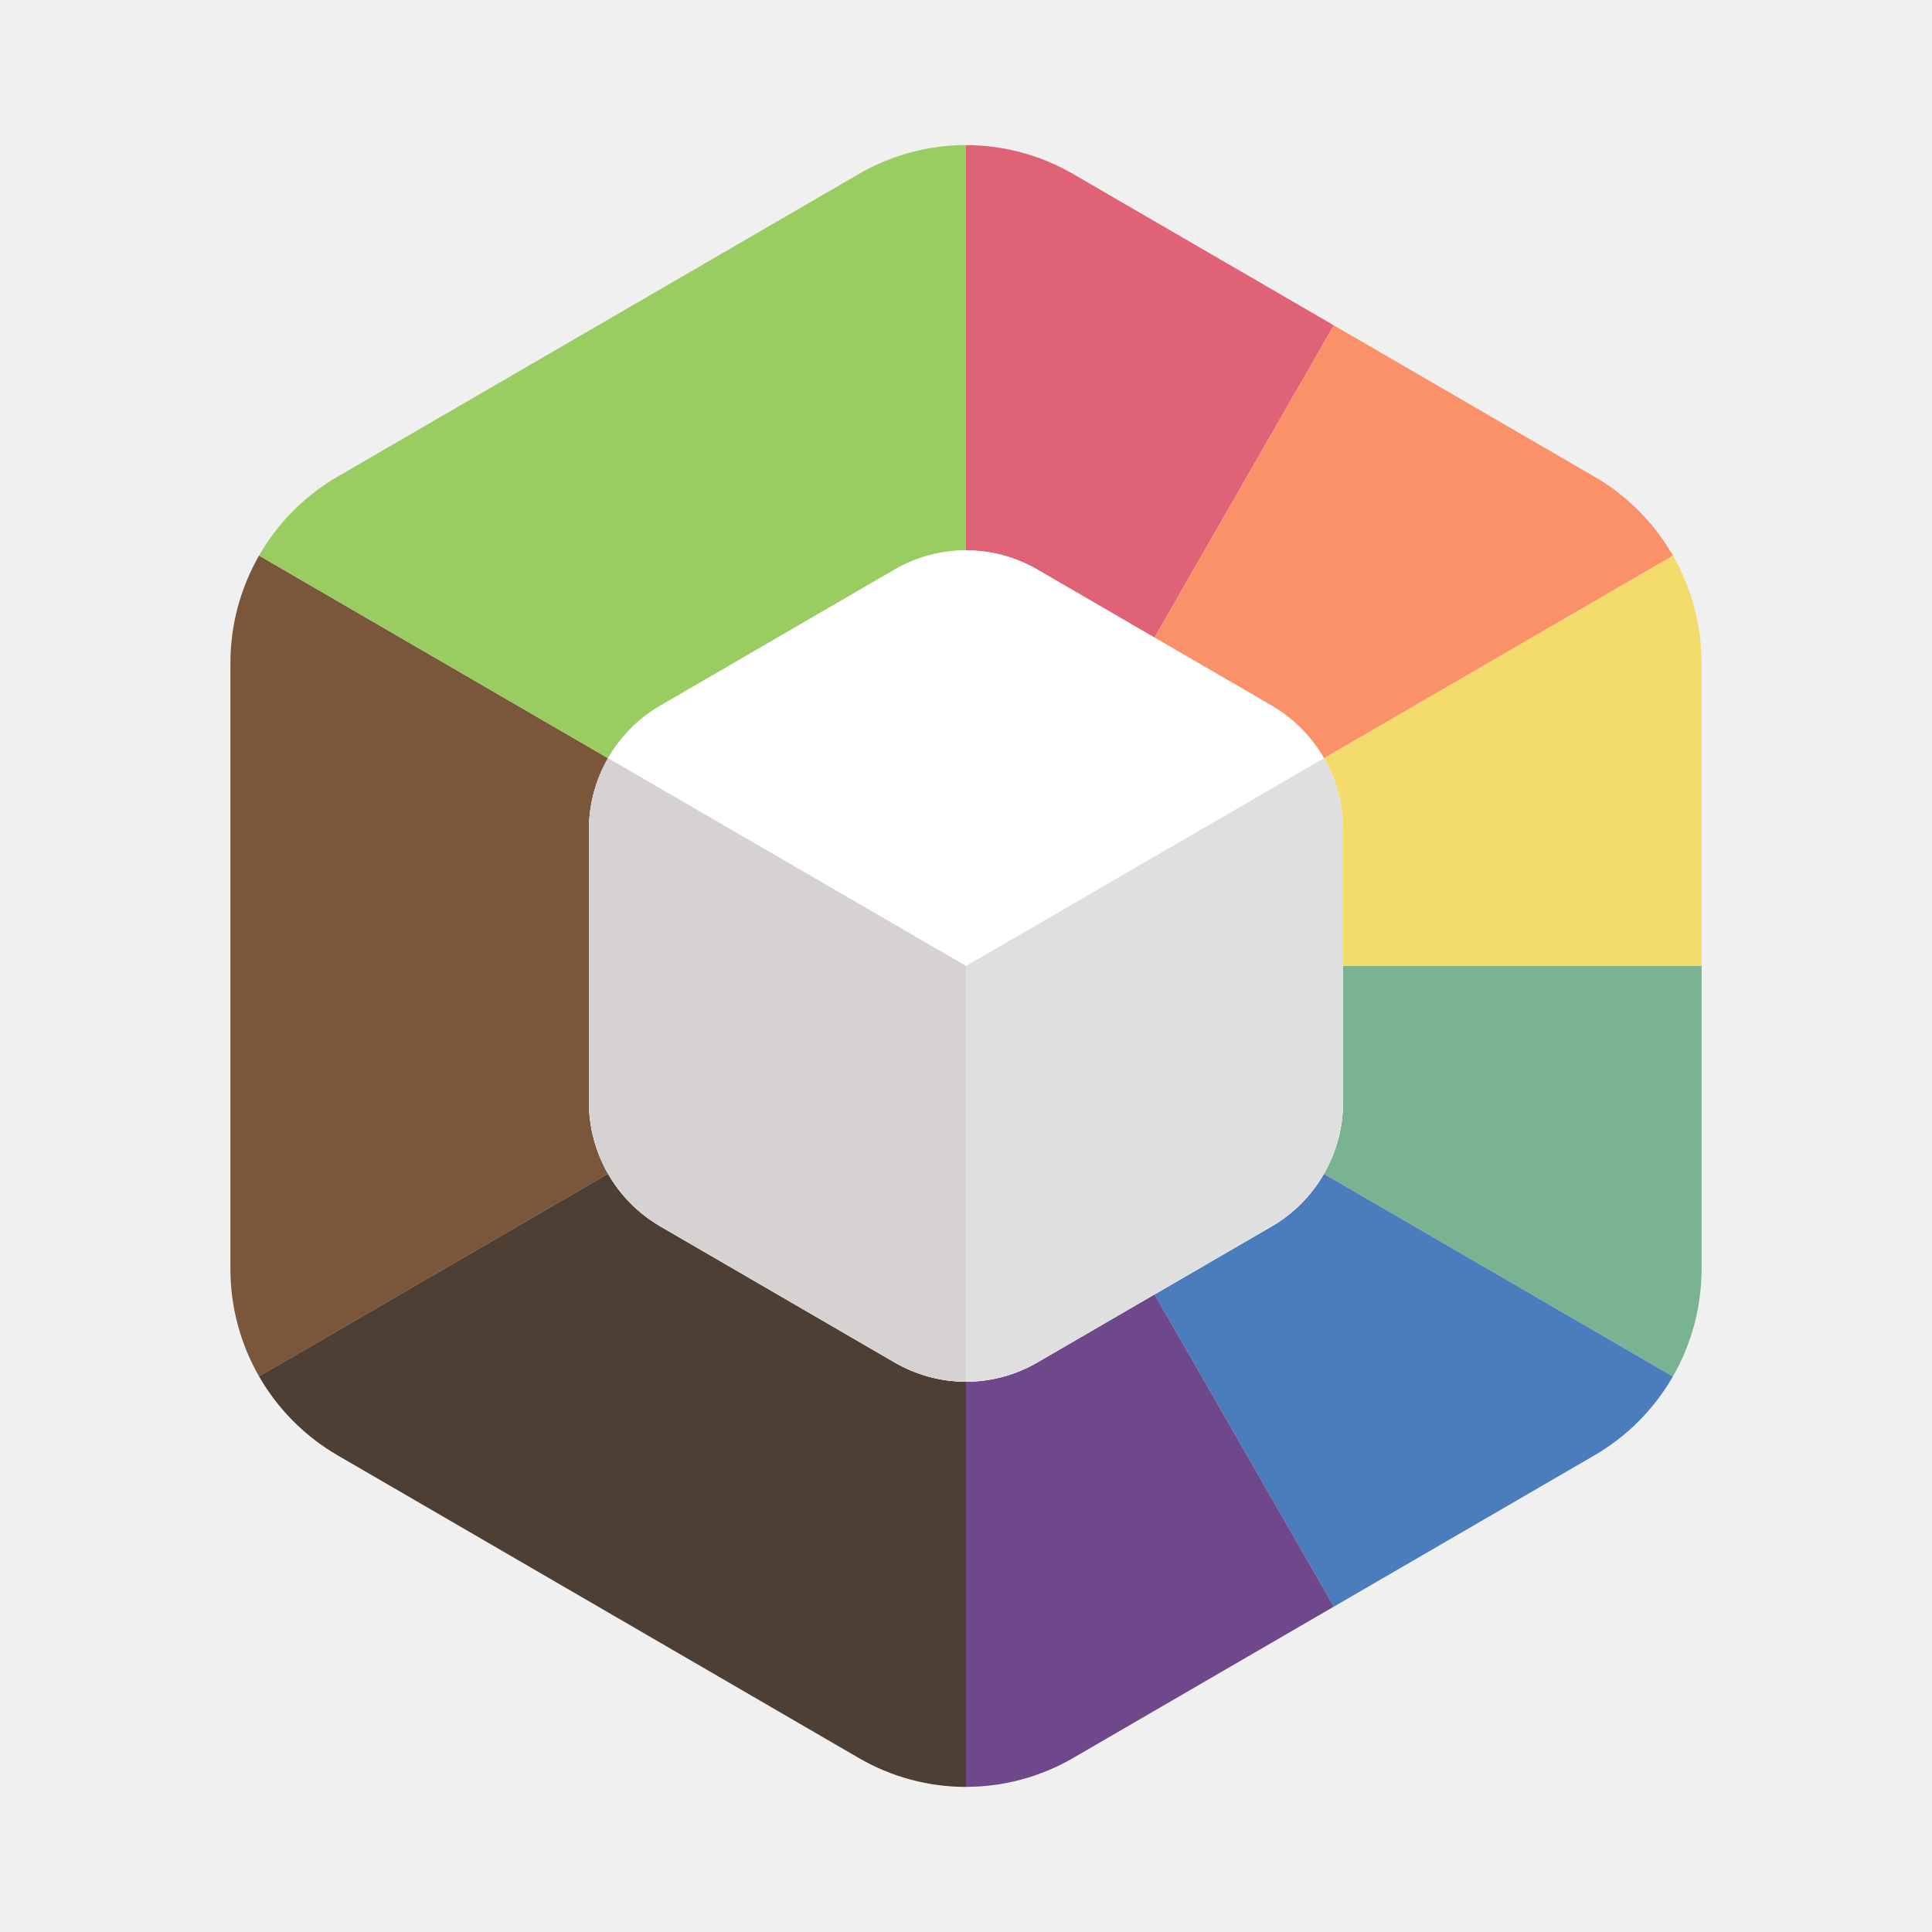
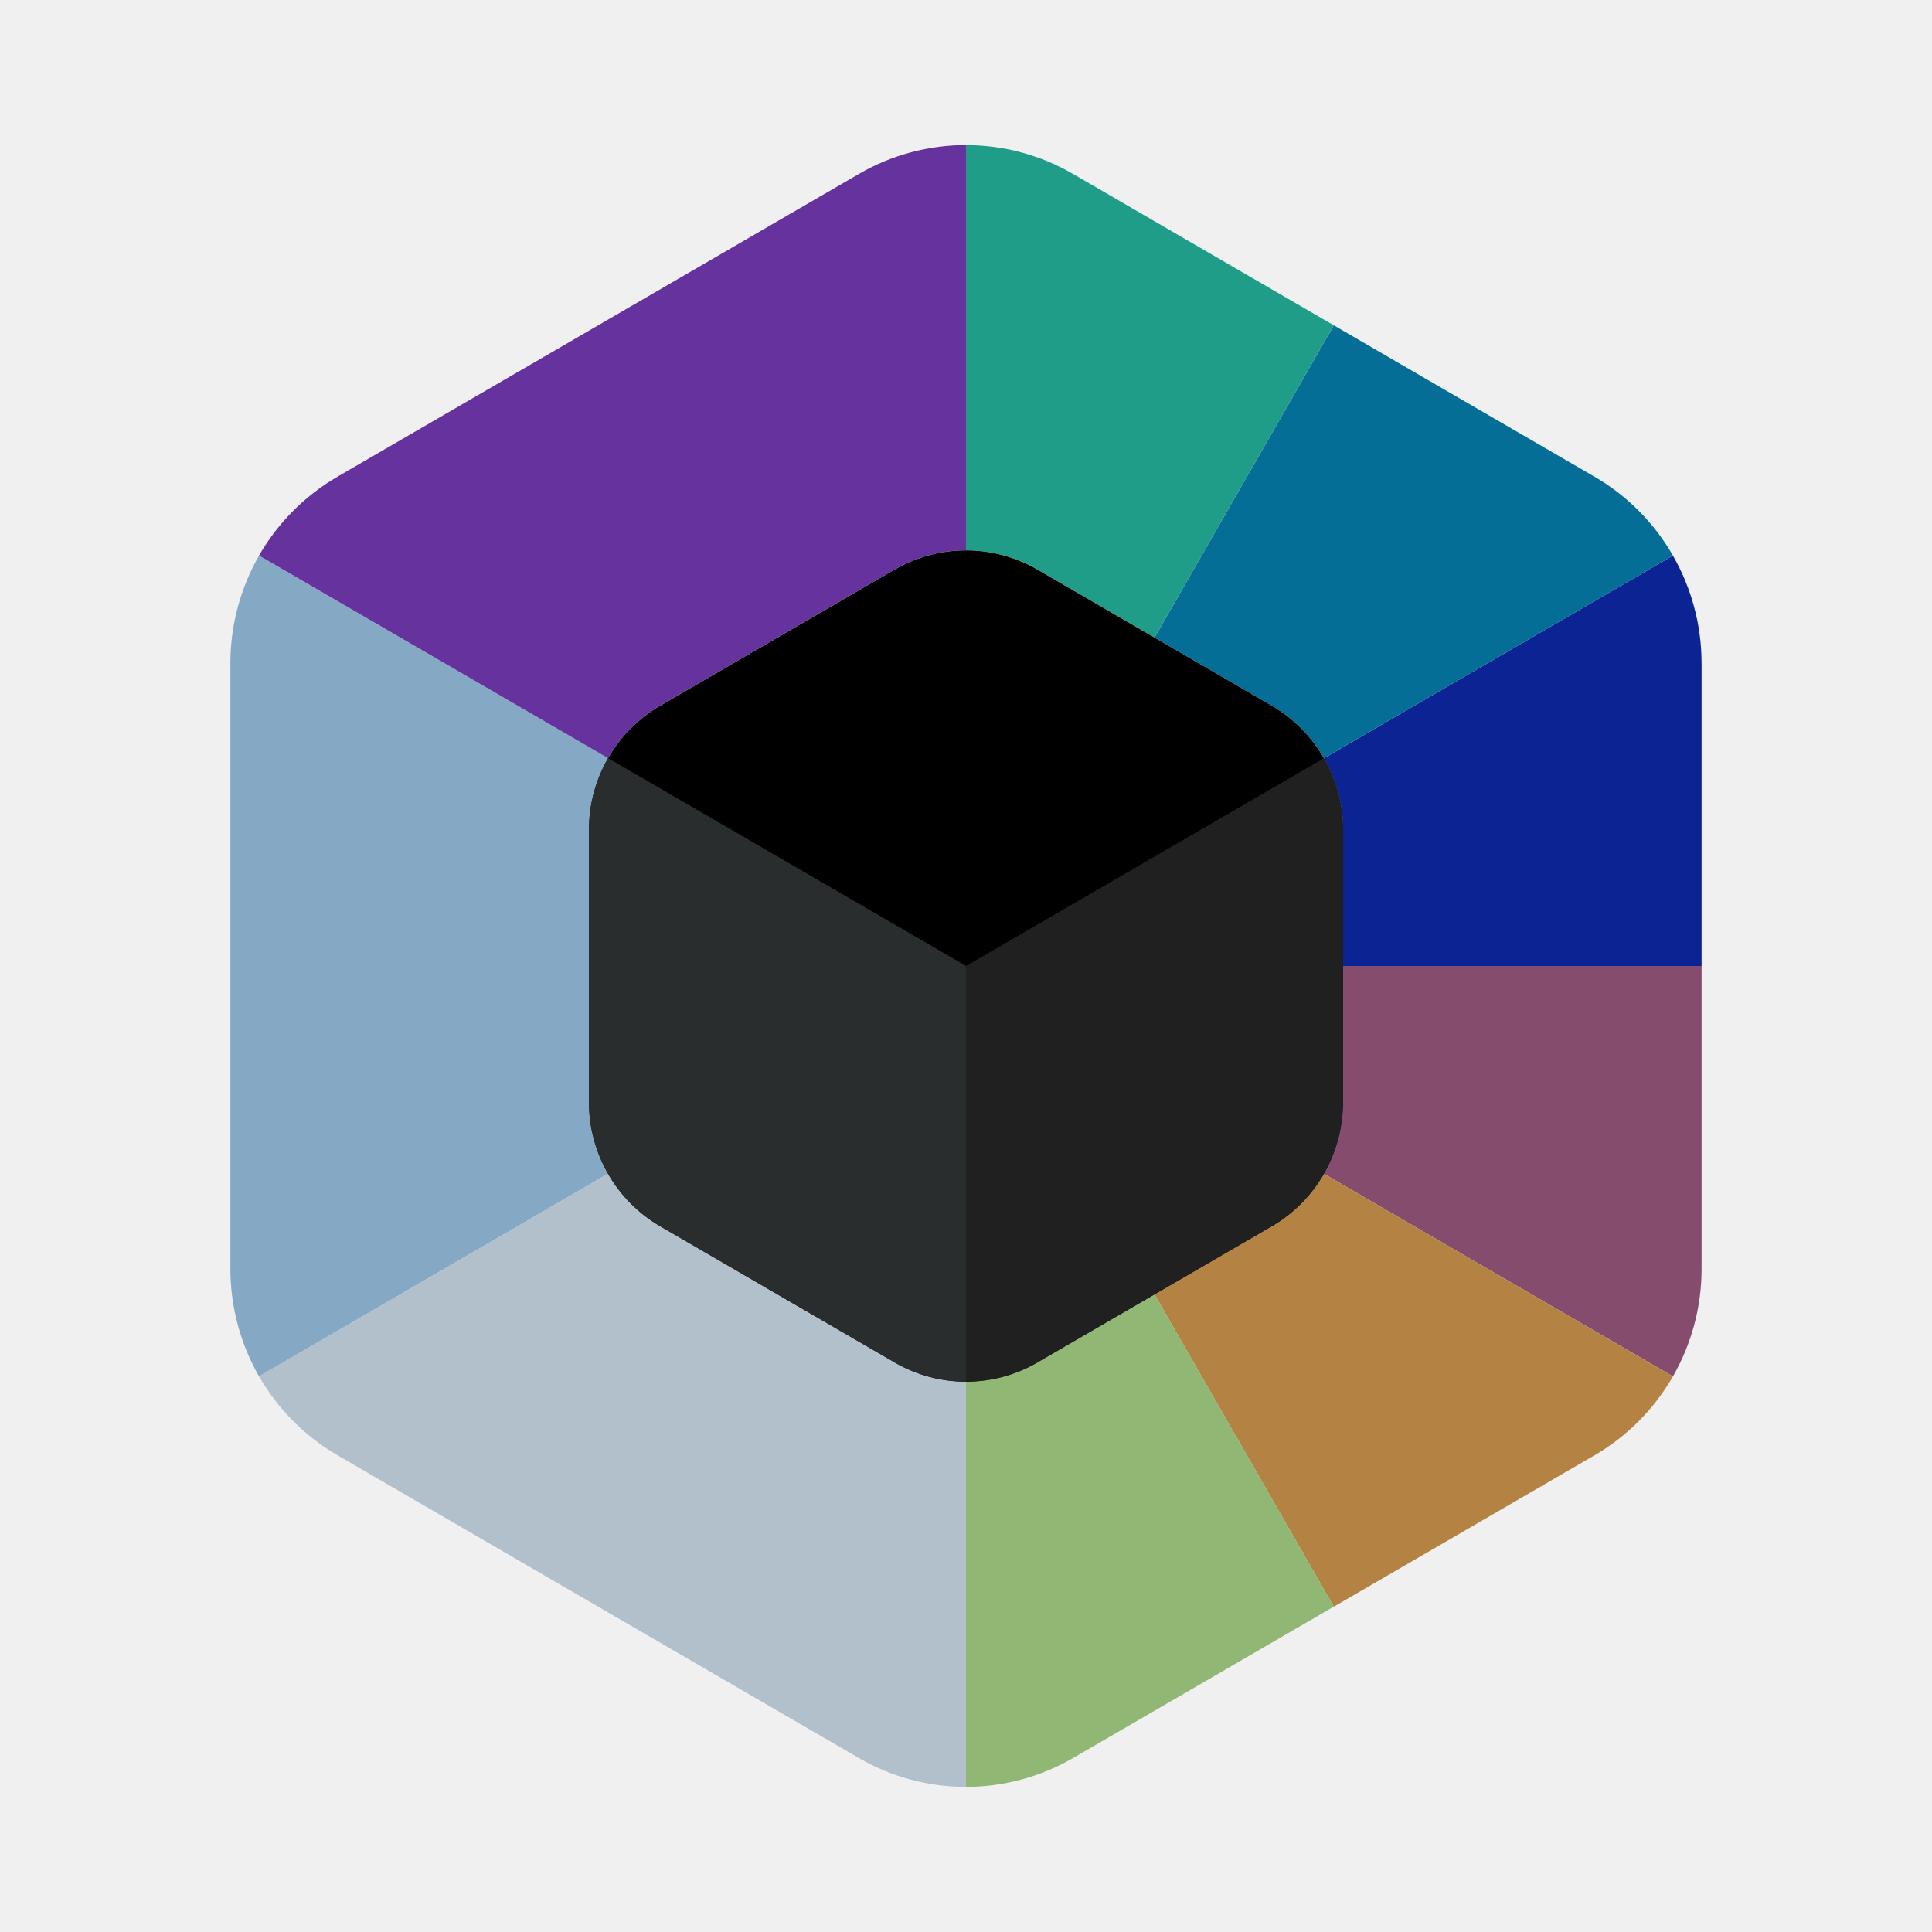
<svg xmlns="http://www.w3.org/2000/svg" width="512" height="512" version="1.1" viewBox="0 0 135.47 135.47">
  <g transform="matrix(1.3386 0 0 1.3386 16.155 10.174)">
-     <path d="m18.78 50.126c0 1.342 0.356 2.635 1.001 3.758l-18.279 10.617c-0.967-1.684-1.502-3.625-1.502-5.64v-31.721c0-2.015 0.535-3.952 1.5-5.638l18.281 10.614c-0.645 1.123-1.001 2.416-1.001 3.76z" fill="#7a573b" />
-     <path d="m77.065 27.139v15.861h-18.78v-7.124c0-1.342-0.356-2.637-1.003-3.76l18.279-10.614c0.969 1.684 1.502 3.625 1.502 5.64z" fill="#f3db6c" />
-     <path d="m77.065 43v15.861c0 2.015-0.535 3.956-1.502 5.64l-17.278-10.031-1.003-0.583c0.647-1.124 1.003-2.418 1.003-3.76v-7.127z" fill="#7ab392" />
-     <path d="m75.563 64.501c-0.97 1.684-2.371 3.121-4.106 4.13l-13.658 7.93-9.392-16.356 6.139-3.564c1.155-0.673 2.089-1.628 2.736-2.752l18.279 10.614z" fill="#4b7cbc" />
-     <path d="m57.799 76.559-13.658 7.93c-1.735 1.006-3.672 1.511-5.609 1.511v-21.226c1.29 0 2.579-0.336 3.739-1.009l6.135-3.564 9.392 16.356z" fill="#6f488c" />
-     <path d="m57.799 9.441-9.392 16.356-6.135-3.564c-1.16-0.673-2.449-1.006-3.739-1.006v-21.226c1.937 0 3.873 0.504 5.609 1.511z" fill="#df6277" />
-     <path d="m38.532 0v21.226c-1.29 0-2.579 0.333-3.739 1.006l-12.274 7.129c-1.158 0.671-2.091 1.628-2.738 2.754l-18.281-10.614c0.969-1.687 2.373-3.121 4.109-4.13l27.315-15.861c1.735-1.006 3.672-1.511 5.609-1.511z" fill="#99cd61" />
-     <path d="m75.563 21.501-18.279 10.614c-0.647-1.124-1.581-2.081-2.736-2.752l-6.139-3.564 9.392-16.356 13.658 7.93c1.735 1.006 3.137 2.443 4.106 4.13z" fill="#fb9168" />
-     <path d="m38.532 64.776v21.226c-1.937 0-3.873-0.504-5.609-1.511l-27.315-15.863c-1.735-1.009-3.137-2.443-4.106-4.13l18.279-10.614c0.647 1.124 1.581 2.078 2.736 2.752l12.274 7.129c1.16 0.673 2.45 1.009 3.739 1.009z" fill="#4d3f33" />
-     <path d="m58.285 35.876v14.251c0 2.688-1.424 5.17-3.739 6.512l-12.274 7.129c-1.16 0.673-2.449 1.009-3.739 1.009-1.29 0-2.579-0.336-3.739-1.009l-12.274-7.129c-2.315-1.342-3.739-3.823-3.739-6.512v-14.251c0-2.688 1.424-5.17 3.739-6.512l12.274-7.129c1.16-0.673 2.449-1.006 3.739-1.006 1.29 0 2.579 0.336 3.739 1.006l6.135 3.564 6.139 3.564c1.155 0.673 2.089 1.628 2.736 2.752 0.647 1.123 1.003 2.418 1.003 3.76z" fill="#fff" />
-     <path d="m58.285 35.876v14.251c0 1.342-0.356 2.637-1.003 3.76s-1.581 2.078-2.736 2.752l-6.139 3.564-6.135 3.564c-1.16 0.673-2.449 1.009-3.739 1.009v-21.774l14.728-8.55 4.023-2.335c0.647 1.124 1.003 2.418 1.003 3.76z" fill="#dfdfdf" />
-     <path d="m38.532 43v21.774c-1.29 0-2.579-0.336-3.739-1.009l-12.274-7.129c-1.155-0.673-2.089-1.628-2.736-2.752-0.647-1.123-1.003-2.418-1.003-3.76v-14.251c0-1.342 0.356-2.637 1.003-3.76l18.751 10.884z" fill="#d6d2d2" />
+     <path d="m18.78 50.126c0 1.342 0.356 2.635 1.001 3.758l-18.279 10.617c-0.967-1.684-1.502-3.625-1.502-5.64v-31.721c0-2.015 0.535-3.952 1.5-5.638l18.281 10.614c-0.645 1.123-1.001 2.416-1.001 3.76z" fill="#85a8c4" />
+     <path d="m77.065 27.139v15.861h-18.78v-7.124c0-1.342-0.356-2.637-1.003-3.76l18.279-10.614c0.969 1.684 1.502 3.625 1.502 5.64z" fill="#0c2493" />
+     <path d="m77.065 43v15.861c0 2.015-0.535 3.956-1.502 5.64l-17.278-10.031-1.003-0.583c0.647-1.124 1.003-2.418 1.003-3.76v-7.127z" fill="#854c6d" />
+     <path d="m75.563 64.501c-0.97 1.684-2.371 3.121-4.106 4.13l-13.658 7.93-9.392-16.356 6.139-3.564c1.155-0.673 2.089-1.628 2.736-2.752l18.279 10.614z" fill="#b48343" />
+     <path d="m57.799 76.559-13.658 7.93c-1.735 1.006-3.672 1.511-5.609 1.511v-21.226c1.29 0 2.579-0.336 3.739-1.009l6.135-3.564 9.392 16.356z" fill="#90b773" />
+     <path d="m57.799 9.441-9.392 16.356-6.135-3.564c-1.16-0.673-2.449-1.006-3.739-1.006v-21.226c1.937 0 3.873 0.504 5.609 1.511z" fill="#209d88" />
+     <path d="m38.532 0v21.226c-1.29 0-2.579 0.333-3.739 1.006l-12.274 7.129c-1.158 0.671-2.091 1.628-2.738 2.754l-18.281-10.614c0.969-1.687 2.373-3.121 4.109-4.13l27.315-15.861c1.735-1.006 3.672-1.511 5.609-1.511z" fill="#66329e" />
+     <path d="m75.563 21.501-18.279 10.614c-0.647-1.124-1.581-2.081-2.736-2.752l-6.139-3.564 9.392-16.356 13.658 7.93c1.735 1.006 3.137 2.443 4.106 4.13z" fill="#046e97" />
+     <path d="m38.532 64.776v21.226c-1.937 0-3.873-0.504-5.609-1.511l-27.315-15.863c-1.735-1.009-3.137-2.443-4.106-4.13l18.279-10.614c0.647 1.124 1.581 2.078 2.736 2.752l12.274 7.129c1.16 0.673 2.45 1.009 3.739 1.009z" fill="#b2c0cc" />
+     <path d="m58.285 35.876v14.251c0 2.688-1.424 5.17-3.739 6.512l-12.274 7.129c-1.16 0.673-2.449 1.009-3.739 1.009-1.29 0-2.579-0.336-3.739-1.009l-12.274-7.129c-2.315-1.342-3.739-3.823-3.739-6.512v-14.251c0-2.688 1.424-5.17 3.739-6.512l12.274-7.129c1.16-0.673 2.449-1.006 3.739-1.006 1.29 0 2.579 0.336 3.739 1.006l6.135 3.564 6.139 3.564c1.155 0.673 2.089 1.628 2.736 2.752 0.647 1.123 1.003 2.418 1.003 3.76z" fill="#000000" />
+     <path d="m58.285 35.876v14.251c0 1.342-0.356 2.637-1.003 3.76s-1.581 2.078-2.736 2.752l-6.139 3.564-6.135 3.564c-1.16 0.673-2.449 1.009-3.739 1.009v-21.774l14.728-8.55 4.023-2.335c0.647 1.124 1.003 2.418 1.003 3.76z" fill="#202020" />
+     <path d="m38.532 43v21.774c-1.29 0-2.579-0.336-3.739-1.009l-12.274-7.129c-1.155-0.673-2.089-1.628-2.736-2.752-0.647-1.123-1.003-2.418-1.003-3.76v-14.251c0-1.342 0.356-2.637 1.003-3.76l18.751 10.884z" fill="#292d2d" />
  </g>
</svg>
